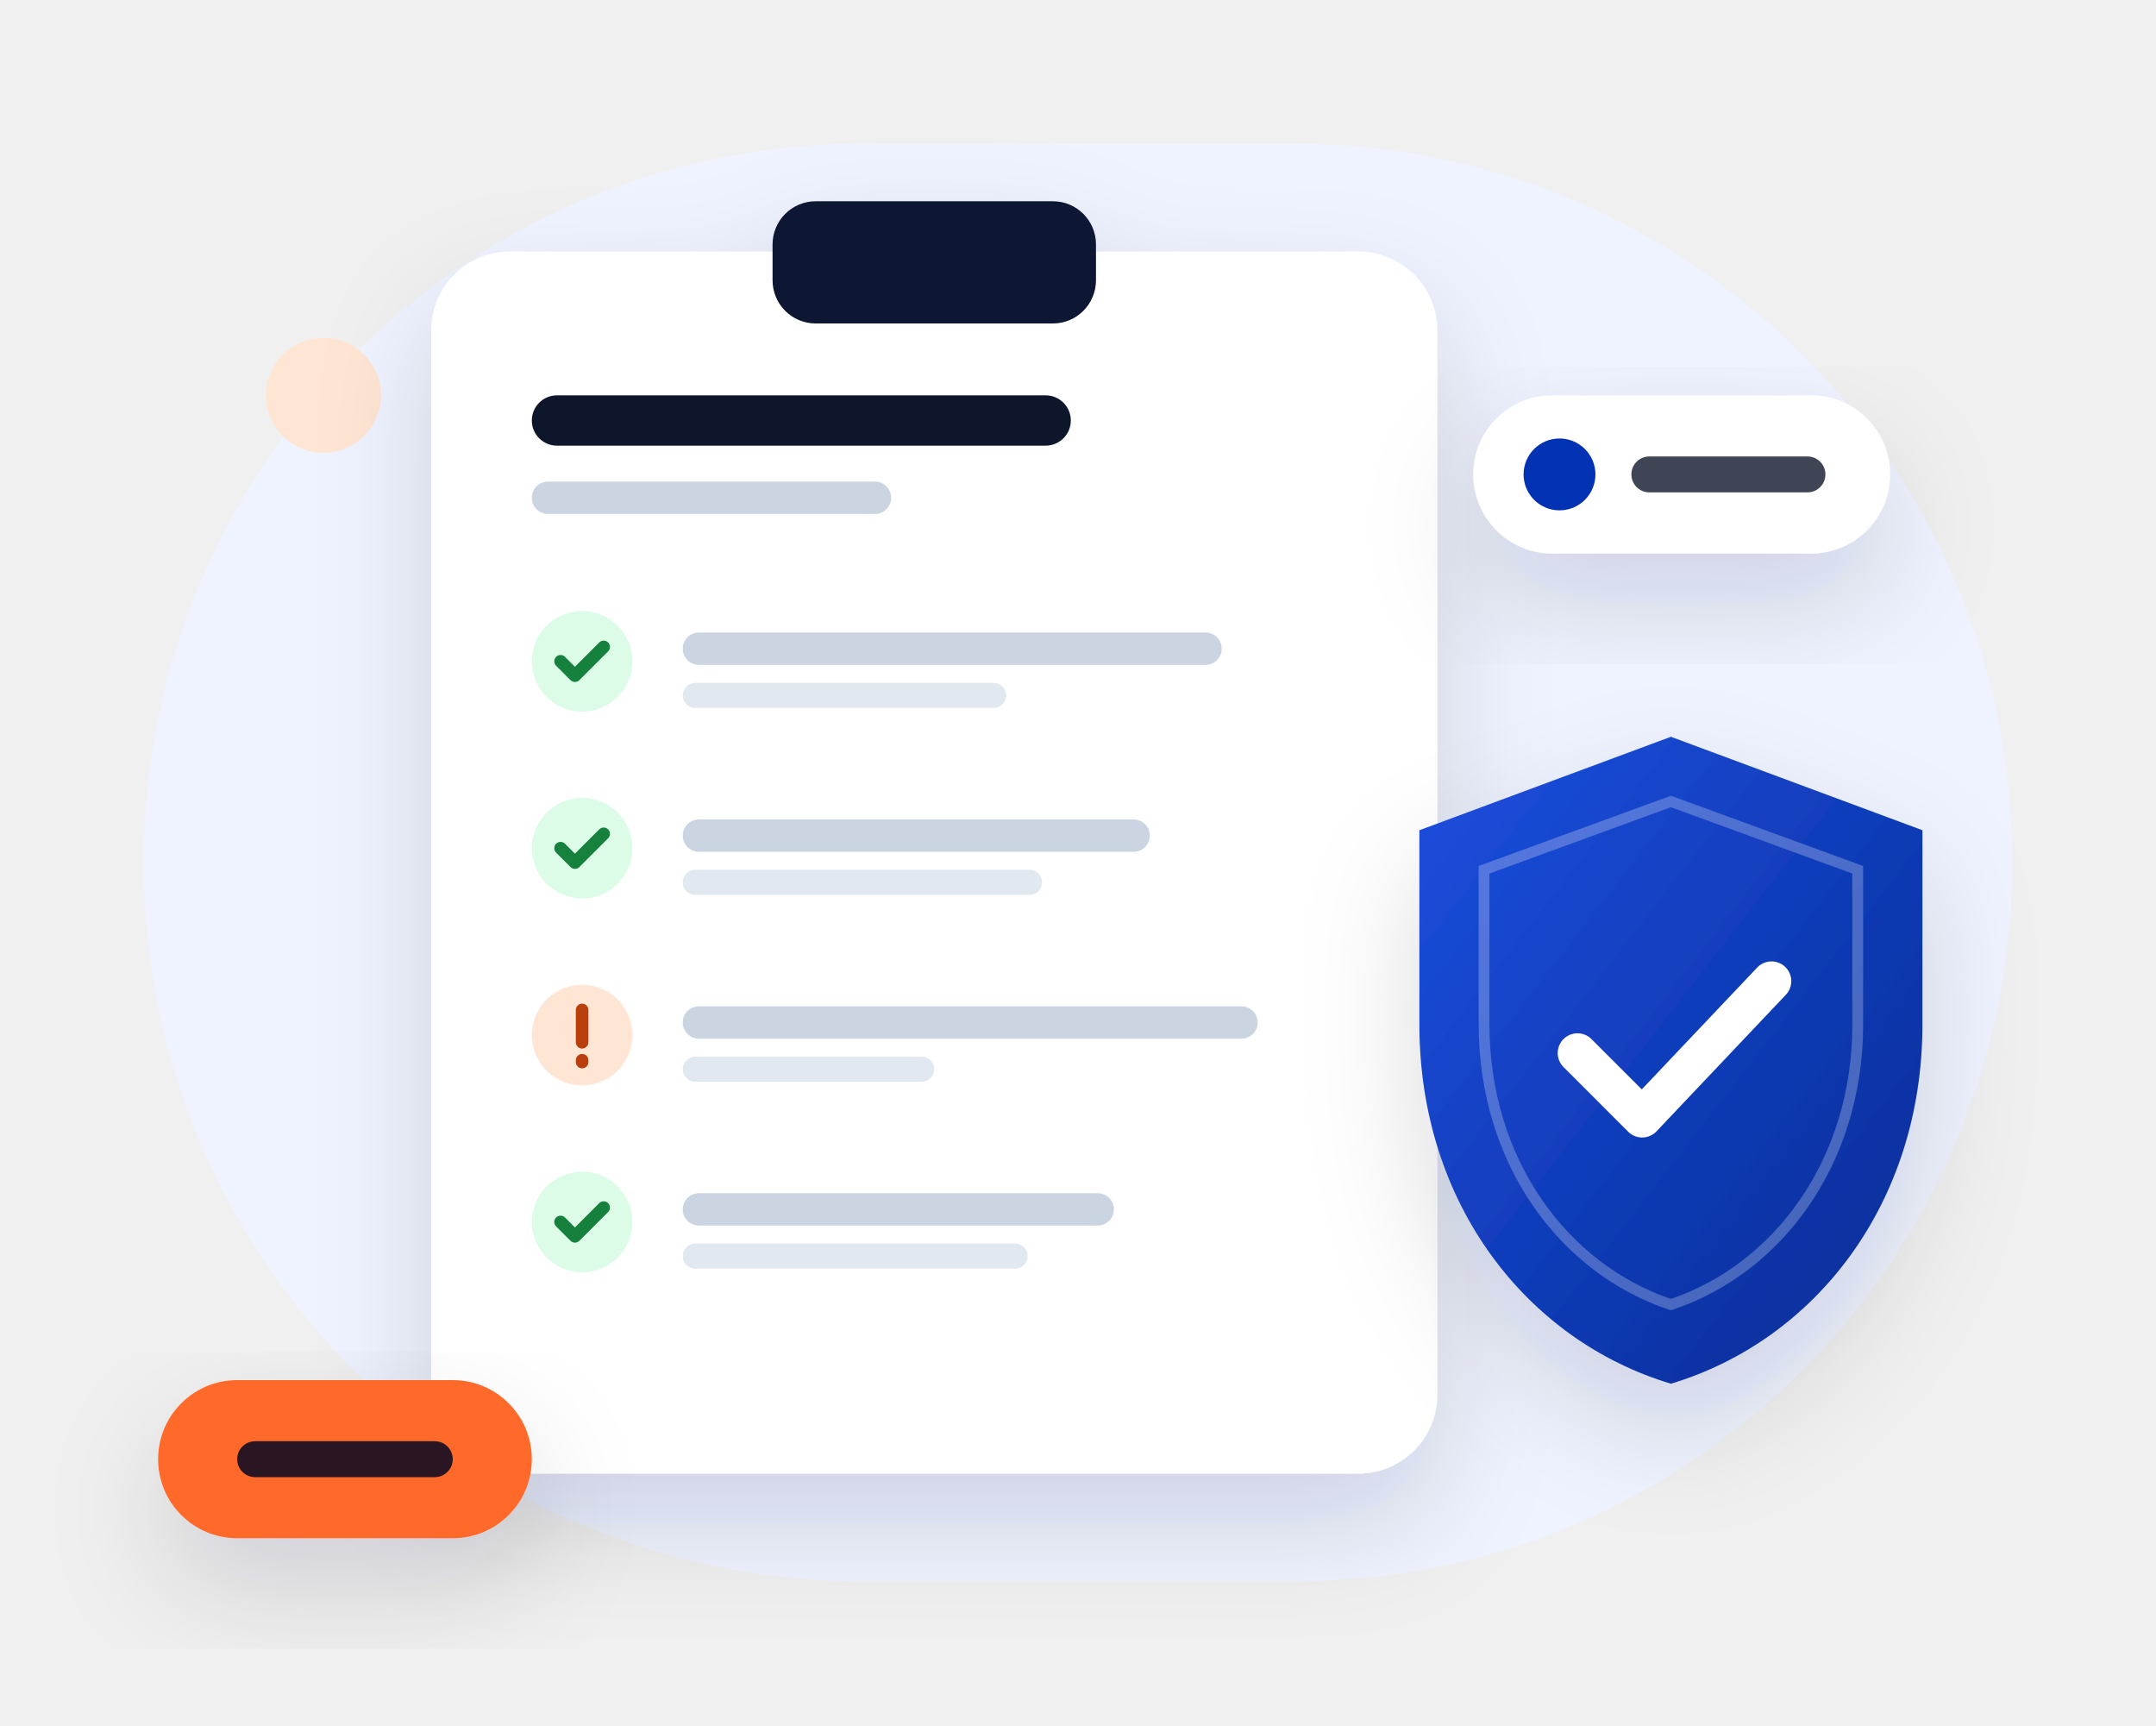
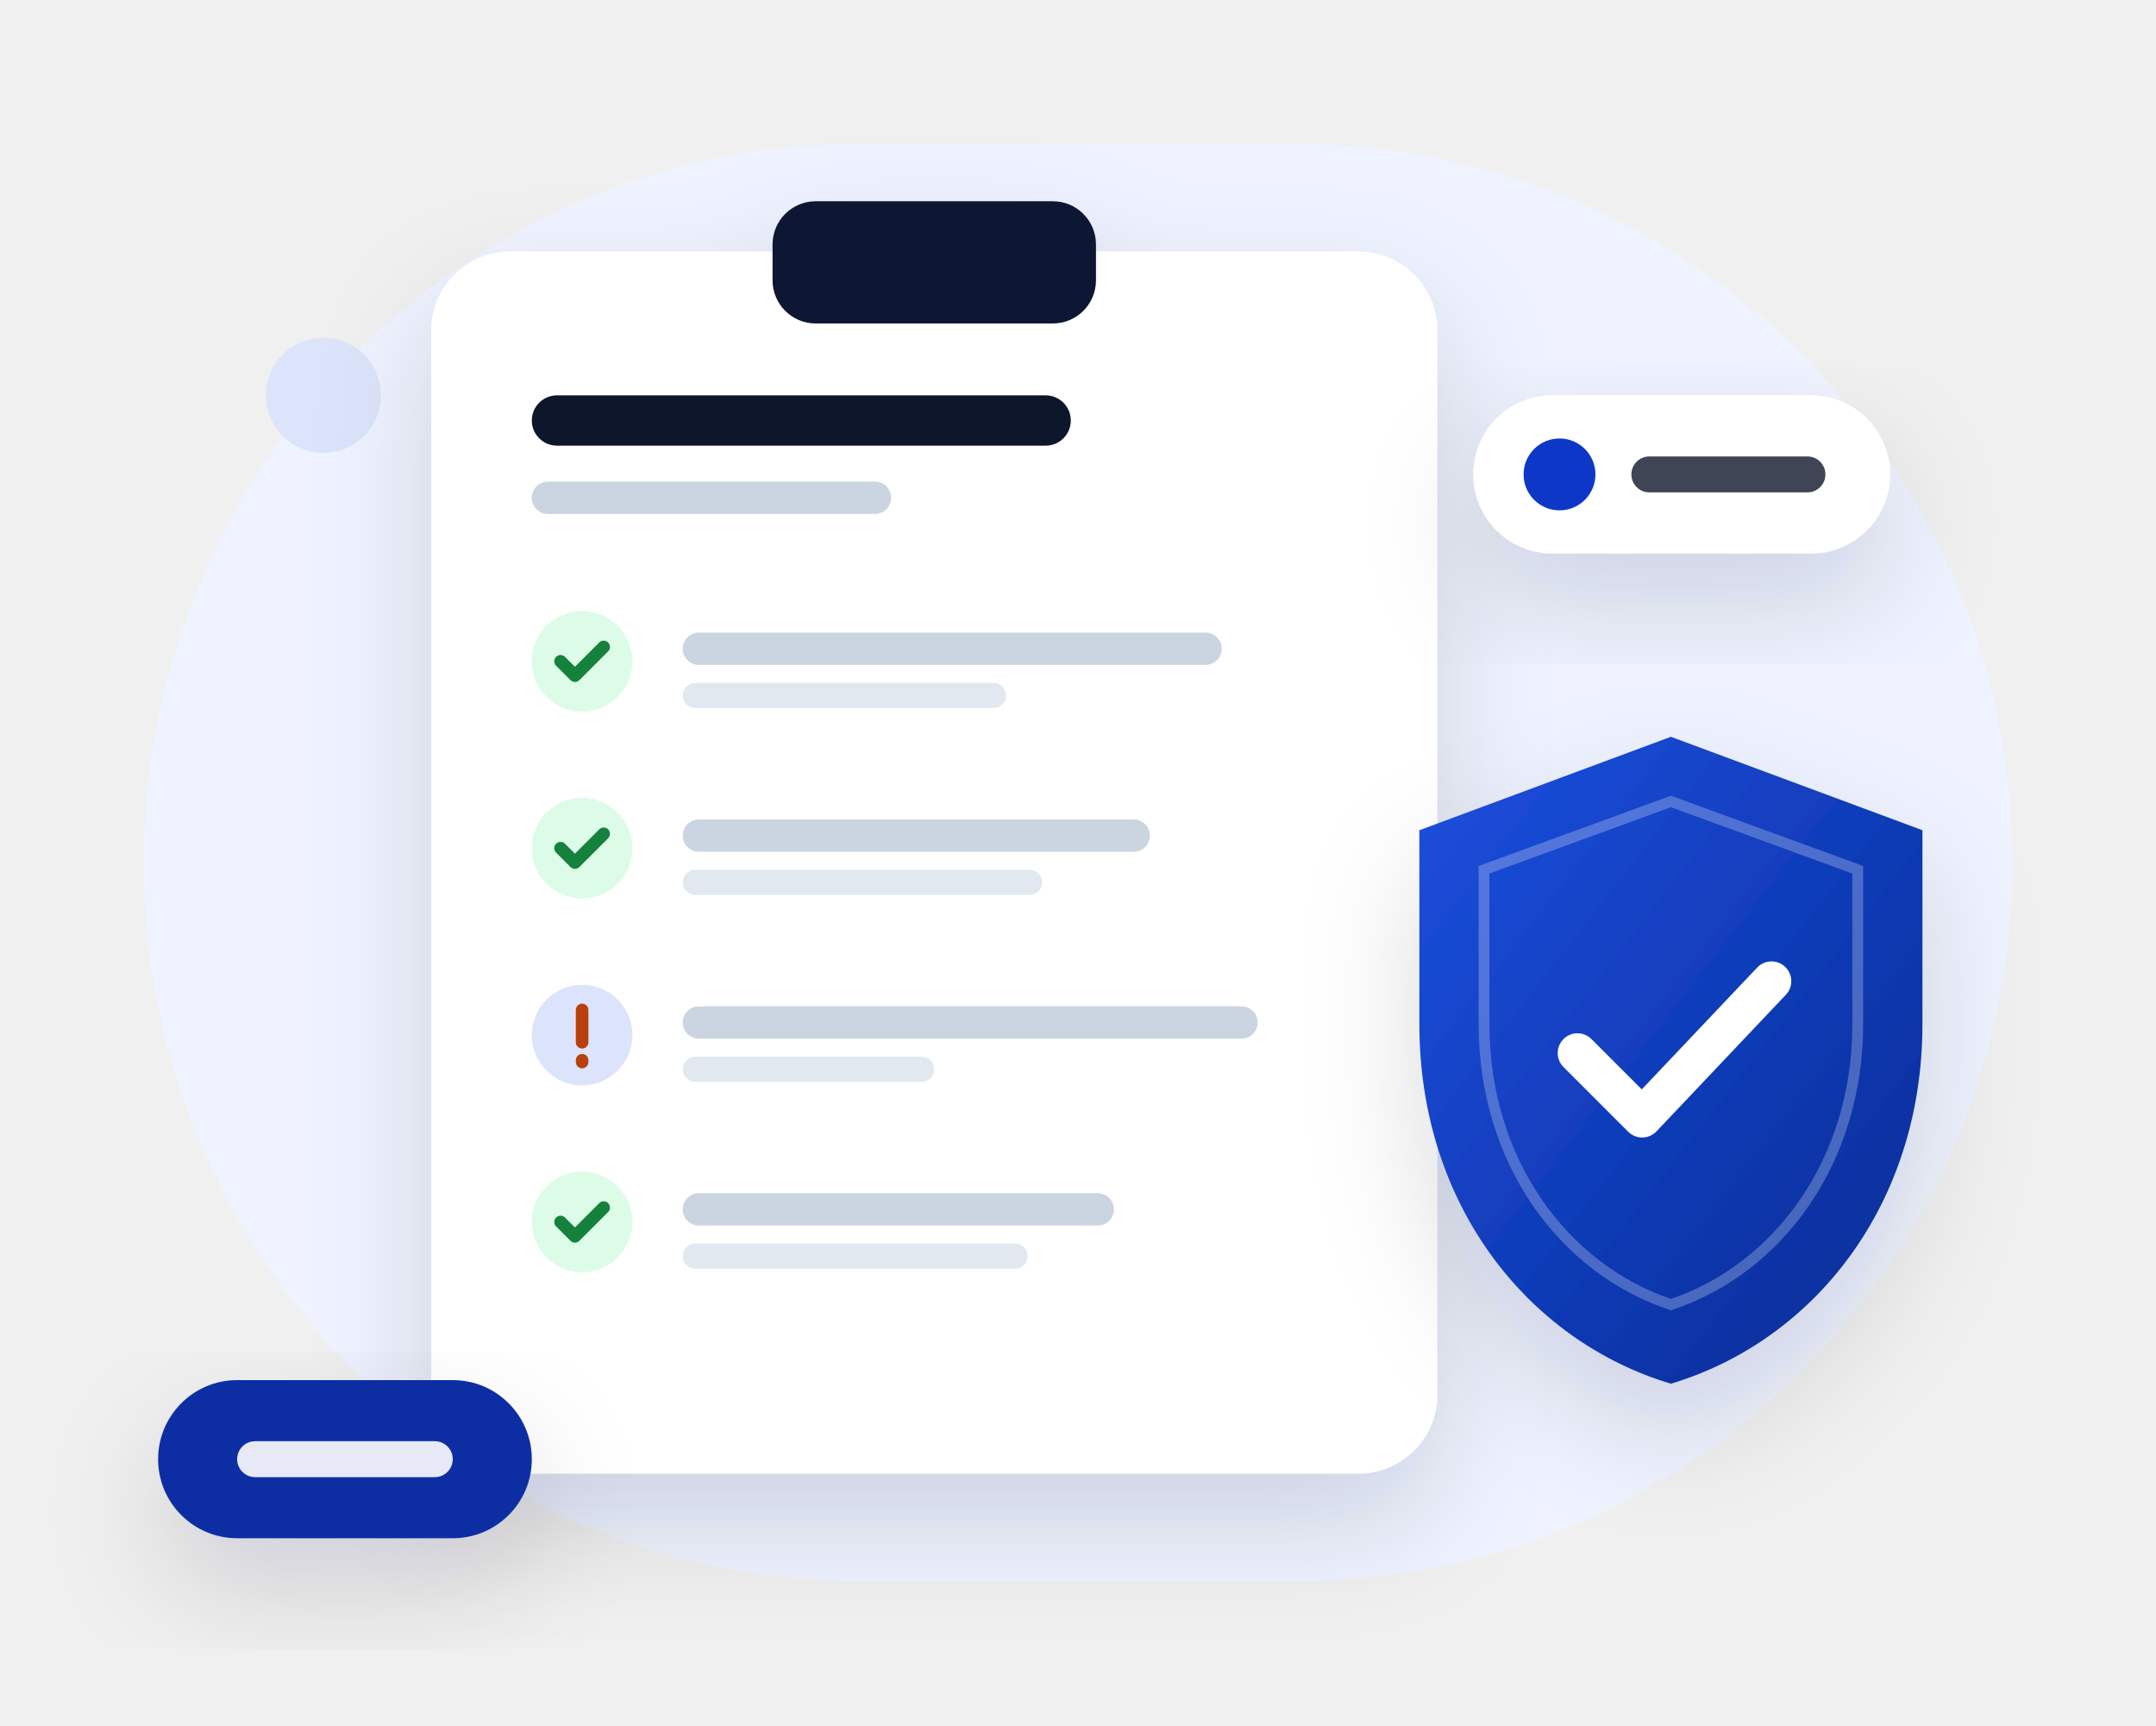
<svg xmlns="http://www.w3.org/2000/svg" viewBox="0 0 600 480" role="img" aria-labelledby="t">
  <defs>
    <filter id="s" x="-50%" y="-50%" width="200%" height="220%">
      <feDropShadow dx="0" dy="14" stdDeviation="16" flood-color="#071233" flood-opacity="0.14" />
    </filter>
    <linearGradient id="g" x1="0" y1="0" x2="1" y2="1">
      <stop offset="0" stop-color="#1E4FE0" />
      <stop offset="1" stop-color="#032A93" />
    </linearGradient>
  </defs>
  <rect x="40" y="40" width="520" height="400" rx="200" fill="#EEF3FF" />
-   <circle cx="90" cy="110" r="16" fill="#FFE5D3" />
+   <circle cx="90" cy="110" r="16" fill="#DCE4FB" />
  <g transform="translate(120 70)" filter="url(#s)">
    <rect width="280" height="340" rx="22" fill="#fff" />
    <rect x="95" y="-14" width="90" height="34" rx="12" fill="#071233" />
    <rect x="28" y="40" width="150" height="14" rx="7" fill="#0F172A" />
    <rect x="28" y="64" width="100" height="9" rx="4.5" fill="#CBD5E1" />
    <g transform="translate(28 100)">
      <g>
        <circle cx="14" cy="14" r="14" fill="#DCFCE7" />
        <path d="M8 14l4 4 8-8" fill="none" stroke="#15803D" stroke-width="3.5" stroke-linecap="round" stroke-linejoin="round" />
        <rect x="42" y="6" width="150" height="9" rx="4.5" fill="#CBD5E1" />
        <rect x="42" y="20" width="90" height="7" rx="3.5" fill="#E2E8F0" />
      </g>
      <g transform="translate(0 52)">
        <circle cx="14" cy="14" r="14" fill="#DCFCE7" />
        <path d="M8 14l4 4 8-8" fill="none" stroke="#15803D" stroke-width="3.5" stroke-linecap="round" stroke-linejoin="round" />
        <rect x="42" y="6" width="130" height="9" rx="4.5" fill="#CBD5E1" />
        <rect x="42" y="20" width="100" height="7" rx="3.5" fill="#E2E8F0" />
      </g>
      <g transform="translate(0 104)">
-         <circle cx="14" cy="14" r="14" fill="#FFE5D3" />
+         <circle cx="14" cy="14" r="14" fill="#DCE4FB" />
        <path d="M14 7v9M14 21v.5" stroke="#B93F10" stroke-width="3.5" stroke-linecap="round" />
        <rect x="42" y="6" width="160" height="9" rx="4.5" fill="#CBD5E1" />
        <rect x="42" y="20" width="70" height="7" rx="3.5" fill="#E2E8F0" />
      </g>
      <g transform="translate(0 156)">
        <circle cx="14" cy="14" r="14" fill="#DCFCE7" />
        <path d="M8 14l4 4 8-8" fill="none" stroke="#15803D" stroke-width="3.5" stroke-linecap="round" stroke-linejoin="round" />
        <rect x="42" y="6" width="120" height="9" rx="4.5" fill="#CBD5E1" />
        <rect x="42" y="20" width="96" height="7" rx="3.5" fill="#E2E8F0" />
      </g>
    </g>
  </g>
  <g transform="translate(395 205)" filter="url(#s)">
    <path d="M70 0l70 26v54c0 50-30 88-70 100C30 168 0 130 0 80V26z" fill="url(#g)" />
    <path d="M70 18l52 19v43c0 38-22 68-52 78-30-10-52-40-52-78V37z" fill="none" stroke="#fff" stroke-opacity="0.25" stroke-width="3" />
    <path d="M44 88l18 18 36-38" fill="none" stroke="#fff" stroke-width="11" stroke-linecap="round" stroke-linejoin="round" />
  </g>
  <g transform="translate(410 110)" filter="url(#s)">
    <rect width="116" height="44" rx="22" fill="#fff" />
-     <circle cx="24" cy="22" r="10" fill="#0333B3" />
+     <circle cx="24" cy="22" r="10" fill="#0C37C7" />
    <rect x="44" y="17" width="54" height="10" rx="5" fill="#0F172A" opacity="0.8" />
  </g>
  <g transform="translate(44 384)" filter="url(#s)">
-     <rect width="104" height="44" rx="22" fill="#FF6B2C" />
-     <rect x="22" y="17" width="60" height="10" rx="5" fill="#040A21" opacity="0.85" />
+     <rect width="104" height="44" rx="22" fill="#0A2DA3" />
+     <rect x="22" y="17" width="60" height="10" rx="5" fill="#fff" opacity="0.9" />
  </g>
</svg>
